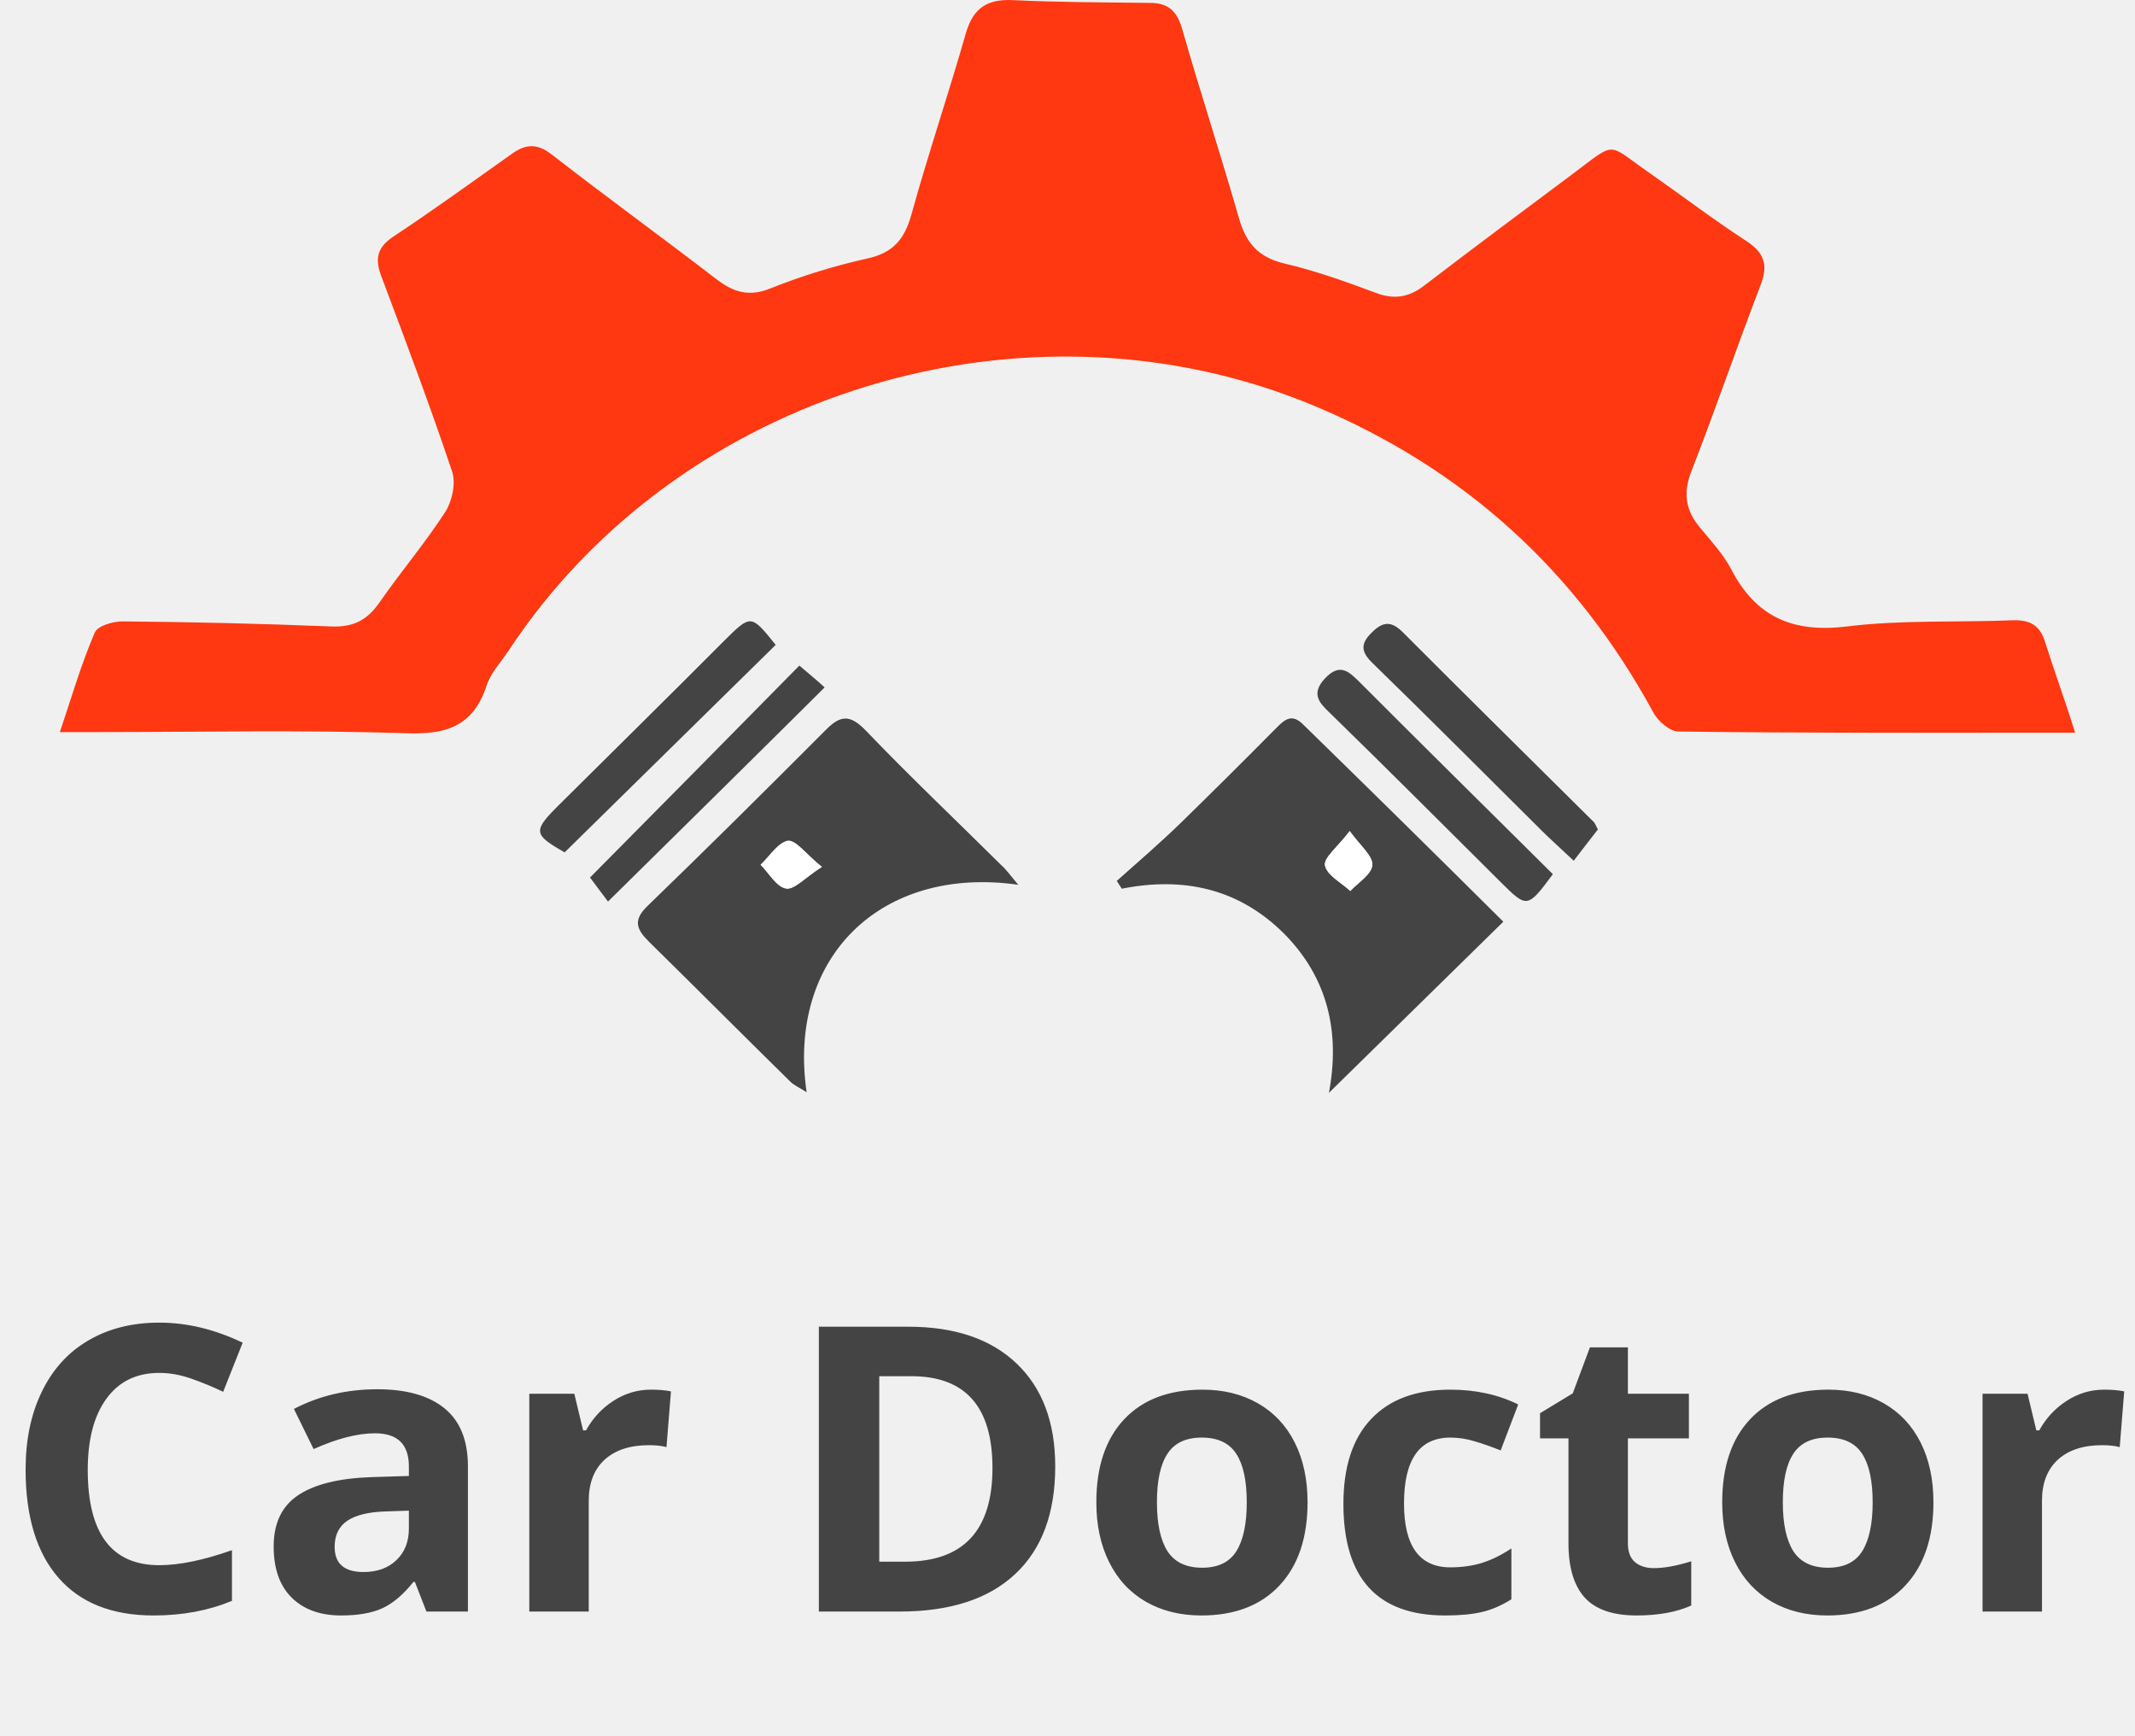
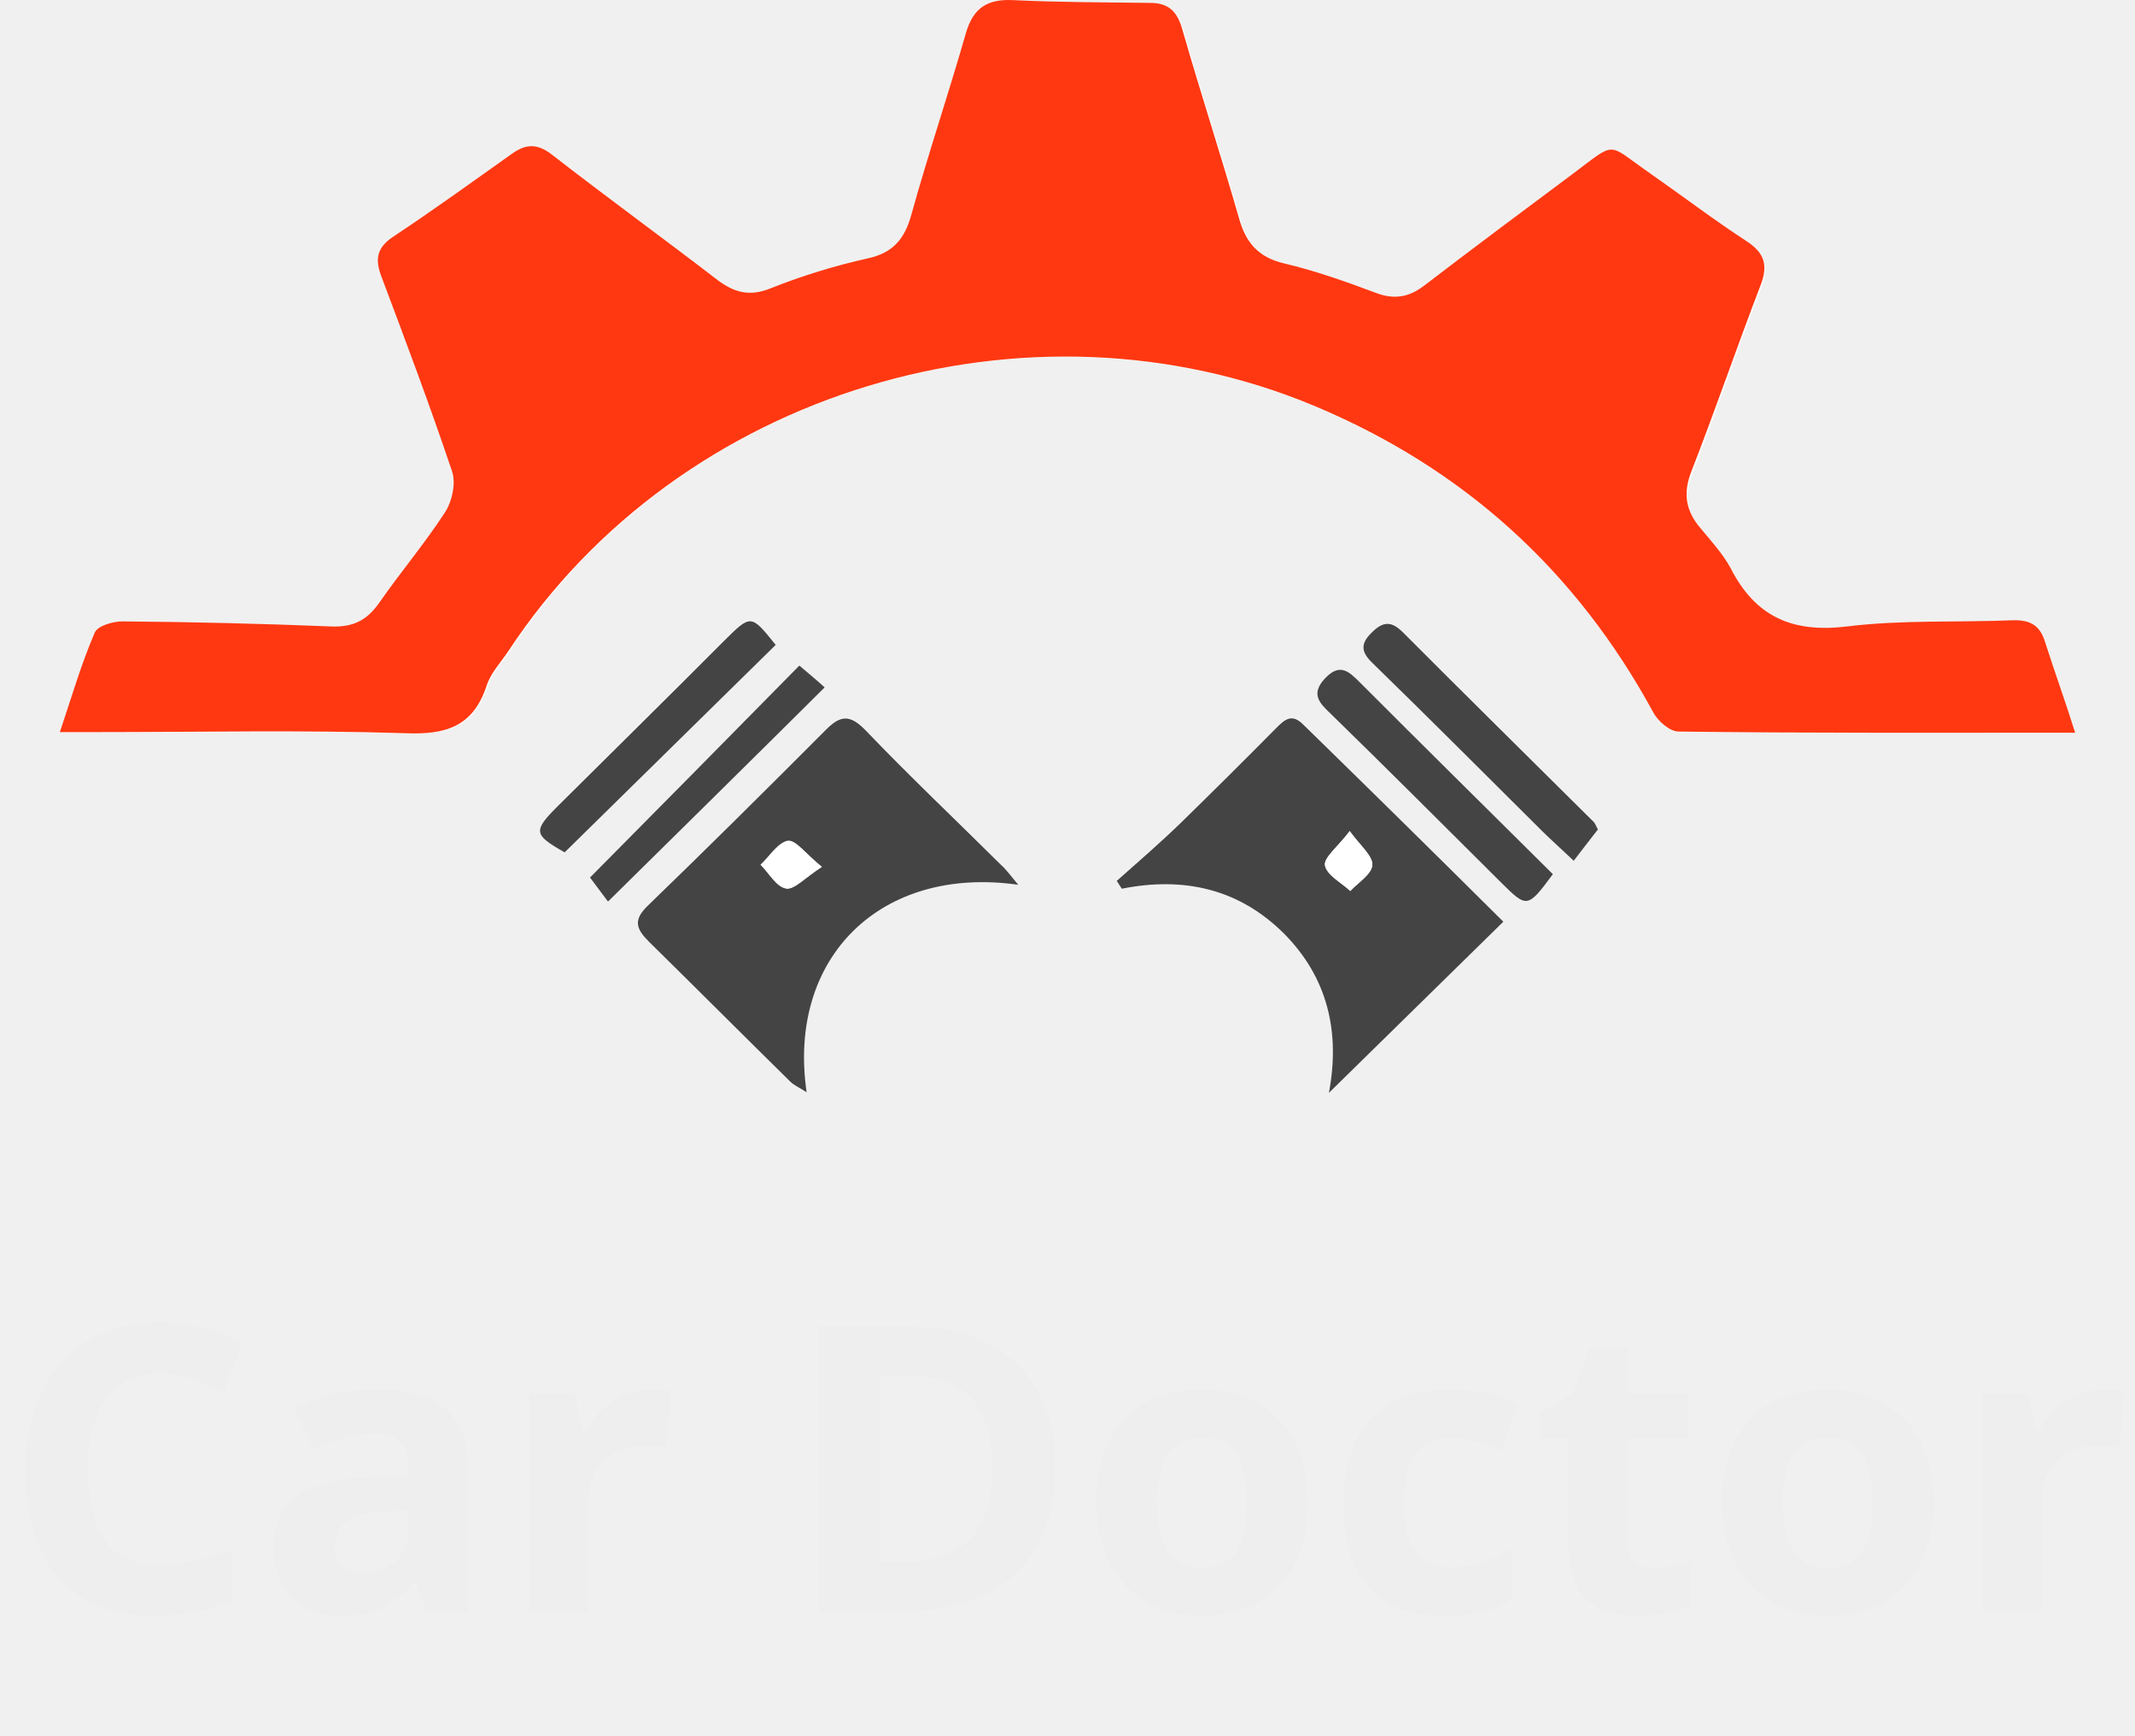
<svg xmlns="http://www.w3.org/2000/svg" width="107" height="87" viewBox="0 0 107 87" fill="none">
  <path d="M104 36.724C103.464 35.098 102.956 33.725 102.562 32.295C102.308 31.398 101.8 31.146 100.926 31.174C98.162 31.286 95.37 31.146 92.634 31.483C89.898 31.819 88.036 31.006 86.795 28.567C86.429 27.839 85.808 27.194 85.272 26.549C84.539 25.68 84.398 24.811 84.821 23.718C86.034 20.635 87.077 17.495 88.29 14.384C88.685 13.375 88.488 12.758 87.585 12.17C85.921 11.049 84.37 9.843 82.762 8.722C80.506 7.18 81.126 7.068 78.87 8.75C76.388 10.6 73.906 12.422 71.452 14.328C70.662 14.945 69.901 15.029 68.97 14.692C67.475 14.132 65.981 13.571 64.429 13.235C63.104 12.927 62.483 12.17 62.145 10.936C61.242 7.797 60.227 4.686 59.324 1.546C59.07 0.649 58.619 0.201 57.688 0.173C55.376 0.145 53.091 0.145 50.806 0.033C49.537 -0.023 48.832 0.425 48.465 1.686C47.619 4.742 46.604 7.741 45.73 10.796C45.391 12.002 44.827 12.702 43.53 12.983C41.894 13.347 40.258 13.851 38.707 14.468C37.635 14.889 36.845 14.692 35.999 14.048C33.235 11.945 30.443 9.899 27.707 7.769C26.974 7.208 26.41 7.208 25.705 7.741C23.73 9.17 21.728 10.572 19.725 11.917C18.879 12.478 18.851 13.067 19.189 13.936C20.43 17.159 21.615 20.411 22.715 23.662C22.912 24.251 22.715 25.148 22.377 25.68C21.361 27.25 20.12 28.68 19.077 30.221C18.456 31.118 17.723 31.483 16.623 31.426C13.154 31.286 9.684 31.202 6.187 31.174C5.708 31.174 4.946 31.398 4.805 31.735C4.156 33.304 3.677 34.93 3.056 36.724C3.818 36.724 4.326 36.724 4.862 36.724C10.023 36.724 15.213 36.612 20.374 36.78C22.405 36.836 23.759 36.444 24.435 34.426C24.661 33.781 25.169 33.22 25.535 32.66C34.053 19.598 51.512 14.328 65.924 20.383C73.398 23.522 79.011 28.623 82.875 35.715C83.1 36.163 83.721 36.696 84.144 36.696C90.659 36.752 97.203 36.724 104 36.724Z" fill="white" />
  <path d="M104 36.724C97.174 36.724 90.659 36.752 84.116 36.668C83.693 36.668 83.072 36.136 82.847 35.687C78.983 28.595 73.37 23.494 65.896 20.355C51.512 14.328 34.053 19.598 25.479 32.632C25.084 33.22 24.576 33.753 24.379 34.398C23.702 36.416 22.348 36.836 20.317 36.752C15.156 36.584 9.995 36.696 4.805 36.696C4.297 36.696 3.79 36.696 3 36.696C3.592 34.93 4.072 33.276 4.749 31.707C4.89 31.37 5.651 31.146 6.131 31.146C9.6 31.174 13.097 31.258 16.566 31.398C17.695 31.454 18.4 31.09 19.02 30.193C20.092 28.651 21.305 27.222 22.32 25.652C22.659 25.12 22.856 24.223 22.659 23.634C21.558 20.355 20.346 17.131 19.133 13.908C18.794 13.039 18.851 12.45 19.669 11.889C21.7 10.544 23.674 9.114 25.648 7.713C26.353 7.208 26.917 7.18 27.651 7.741C30.387 9.871 33.207 11.917 35.943 14.02C36.789 14.664 37.579 14.889 38.65 14.44C40.202 13.823 41.837 13.319 43.473 12.955C44.771 12.674 45.335 11.973 45.673 10.768C46.519 7.713 47.535 4.714 48.409 1.658C48.776 0.397 49.481 -0.051 50.75 0.005C53.035 0.117 55.347 0.117 57.632 0.145C58.591 0.145 59.014 0.593 59.268 1.518C60.17 4.658 61.186 7.769 62.088 10.908C62.427 12.142 63.047 12.899 64.373 13.207C65.924 13.571 67.419 14.104 68.914 14.664C69.844 15.029 70.606 14.917 71.396 14.3C73.85 12.422 76.331 10.572 78.813 8.722C81.07 7.04 80.478 7.152 82.706 8.694C84.313 9.815 85.893 11.021 87.529 12.086C88.431 12.674 88.629 13.291 88.234 14.3C87.049 17.383 85.977 20.523 84.765 23.634C84.341 24.727 84.483 25.596 85.216 26.465C85.752 27.11 86.344 27.755 86.739 28.483C87.98 30.922 89.841 31.735 92.577 31.398C95.313 31.062 98.105 31.202 100.869 31.09C101.744 31.062 102.251 31.342 102.505 32.211C102.985 33.725 103.492 35.098 104 36.724Z" fill="#FF3811" />
  <path d="M75.344 46.198C72.016 42.919 68.66 39.611 65.303 36.276C64.711 35.687 64.344 36.079 63.922 36.5C62.342 38.098 60.763 39.695 59.155 41.237C58.14 42.218 57.04 43.171 55.968 44.124C56.052 44.264 56.137 44.376 56.222 44.517C59.352 43.9 62.088 44.544 64.344 46.759C66.573 48.973 67.165 51.748 66.601 54.748C69.534 51.888 72.383 49.085 75.344 46.198Z" fill="white" />
  <path d="M51.032 44.348C50.609 43.872 50.412 43.563 50.158 43.311C47.901 41.069 45.589 38.882 43.389 36.584C42.599 35.771 42.12 35.799 41.358 36.584C38.425 39.555 35.492 42.47 32.474 45.357C31.712 46.086 31.881 46.535 32.53 47.179C34.899 49.506 37.24 51.86 39.609 54.187C39.807 54.383 40.089 54.495 40.427 54.719C39.44 47.992 44.178 43.367 51.032 44.348Z" fill="white" />
  <path d="M40.061 33.36C36.479 36.976 33.01 40.508 29.569 43.984C29.822 44.32 30.161 44.797 30.471 45.189C34.109 41.573 37.607 38.126 41.33 34.454C40.935 34.117 40.484 33.725 40.061 33.36Z" fill="white" />
  <path d="M80.083 41.573C79.998 41.433 79.942 41.265 79.829 41.125C76.642 37.958 73.483 34.818 70.296 31.651C69.76 31.118 69.365 31.09 68.773 31.651C68.152 32.267 68.265 32.688 68.829 33.248C71.678 36.023 74.47 38.826 77.29 41.629C77.742 42.078 78.221 42.498 78.87 43.115C79.293 42.582 79.631 42.162 80.083 41.573Z" fill="white" />
  <path d="M77.826 43.816C74.555 40.564 71.339 37.397 68.124 34.173C67.588 33.641 67.137 33.22 66.403 34.005C65.698 34.762 66.093 35.211 66.657 35.743C69.534 38.574 72.383 41.405 75.231 44.236C76.501 45.526 76.529 45.526 77.826 43.816Z" fill="white" />
  <path d="M38.876 32.323C37.607 30.782 37.635 30.782 36.281 32.099C33.517 34.846 30.753 37.565 28.017 40.312C26.692 41.629 26.72 41.797 28.299 42.694C31.825 39.247 35.322 35.799 38.876 32.323Z" fill="white" />
  <path d="M75.344 46.198C72.383 49.113 69.534 51.888 66.601 54.776C67.165 51.776 66.573 49.029 64.344 46.787C62.088 44.544 59.324 43.928 56.222 44.544C56.137 44.404 56.052 44.292 55.968 44.152C57.04 43.199 58.111 42.274 59.155 41.265C60.763 39.695 62.342 38.126 63.922 36.528C64.344 36.107 64.711 35.715 65.303 36.304C68.66 39.583 72.016 42.891 75.344 46.198ZM67.644 41.657C67.052 42.442 66.347 42.975 66.403 43.367C66.488 43.844 67.221 44.236 67.673 44.657C68.067 44.236 68.744 43.816 68.773 43.367C68.829 42.919 68.209 42.414 67.644 41.657Z" fill="#444444" />
  <path d="M51.032 44.348C44.15 43.367 39.44 47.992 40.427 54.748C40.089 54.523 39.807 54.411 39.609 54.215C37.24 51.888 34.899 49.534 32.53 47.207C31.881 46.563 31.712 46.114 32.474 45.385C35.463 42.498 38.425 39.555 41.358 36.612C42.12 35.827 42.599 35.799 43.389 36.612C45.589 38.91 47.901 41.097 50.158 43.339C50.412 43.563 50.637 43.872 51.032 44.348ZM41.189 43.451C40.399 42.807 39.891 42.106 39.525 42.162C39.017 42.246 38.594 42.947 38.143 43.367C38.566 43.788 38.932 44.46 39.412 44.544C39.807 44.6 40.343 43.984 41.189 43.451Z" fill="#444444" />
  <path d="M40.061 33.36C40.484 33.725 40.935 34.089 41.33 34.454C37.635 38.126 34.138 41.573 30.471 45.189C30.161 44.769 29.794 44.292 29.569 43.984C33.01 40.508 36.507 36.976 40.061 33.36Z" fill="#444444" />
  <path d="M80.083 41.573C79.631 42.162 79.293 42.582 78.87 43.143C78.221 42.526 77.742 42.106 77.29 41.657C74.47 38.854 71.678 36.051 68.829 33.276C68.237 32.716 68.124 32.295 68.773 31.679C69.337 31.118 69.76 31.146 70.296 31.679C73.455 34.846 76.642 37.986 79.829 41.153C79.942 41.237 79.998 41.433 80.083 41.573Z" fill="#444444" />
  <path d="M77.826 43.816C76.557 45.526 76.529 45.526 75.231 44.236C72.383 41.405 69.534 38.546 66.657 35.743C66.093 35.211 65.698 34.762 66.403 34.005C67.137 33.22 67.588 33.641 68.124 34.173C71.339 37.397 74.555 40.564 77.826 43.816Z" fill="#444444" />
  <path d="M38.876 32.323C35.322 35.827 31.825 39.247 28.299 42.722C26.72 41.825 26.692 41.657 28.017 40.34C30.781 37.593 33.545 34.874 36.281 32.127C37.635 30.782 37.635 30.782 38.876 32.323Z" fill="#444444" />
  <path d="M67.644 41.657C68.18 42.442 68.801 42.919 68.773 43.367C68.745 43.816 68.068 44.236 67.673 44.657C67.221 44.236 66.488 43.872 66.403 43.367C66.347 42.975 67.052 42.442 67.644 41.657Z" fill="white" />
  <path d="M41.189 43.451C40.343 43.984 39.835 44.601 39.384 44.517C38.904 44.46 38.538 43.76 38.114 43.339C38.566 42.919 38.989 42.218 39.496 42.134C39.891 42.106 40.399 42.835 41.189 43.451Z" fill="white" />
-   <path d="M7.982 68.813C6.843 68.813 5.961 69.242 5.336 70.102C4.711 70.954 4.398 72.146 4.398 73.676C4.398 76.859 5.593 78.451 7.982 78.451C8.985 78.451 10.199 78.201 11.625 77.699V80.238C10.453 80.727 9.145 80.971 7.699 80.971C5.622 80.971 4.034 80.343 2.934 79.086C1.833 77.823 1.283 76.013 1.283 73.656C1.283 72.172 1.553 70.873 2.094 69.76C2.634 68.64 3.409 67.784 4.418 67.192C5.434 66.593 6.622 66.293 7.982 66.293C9.369 66.293 10.762 66.628 12.162 67.299L11.185 69.76C10.652 69.506 10.115 69.285 9.574 69.096C9.034 68.907 8.503 68.813 7.982 68.813ZM21.371 80.775L20.795 79.291H20.717C20.215 79.923 19.698 80.362 19.164 80.609C18.637 80.85 17.947 80.971 17.094 80.971C16.046 80.971 15.219 80.671 14.613 80.072C14.014 79.473 13.715 78.621 13.715 77.514C13.715 76.355 14.118 75.502 14.926 74.955C15.74 74.402 16.963 74.096 18.598 74.037L20.492 73.979V73.5C20.492 72.393 19.926 71.84 18.793 71.84C17.921 71.84 16.895 72.104 15.717 72.631L14.73 70.619C15.987 69.962 17.38 69.633 18.91 69.633C20.375 69.633 21.498 69.952 22.279 70.59C23.061 71.228 23.451 72.198 23.451 73.5V80.775H21.371ZM20.492 75.717L19.34 75.756C18.474 75.782 17.829 75.938 17.406 76.225C16.983 76.511 16.771 76.947 16.771 77.533C16.771 78.373 17.253 78.793 18.217 78.793C18.907 78.793 19.457 78.594 19.867 78.197C20.284 77.8 20.492 77.273 20.492 76.615V75.717ZM32.621 69.653C33.025 69.653 33.36 69.682 33.627 69.74L33.402 72.533C33.161 72.468 32.868 72.436 32.523 72.436C31.573 72.436 30.831 72.68 30.297 73.168C29.77 73.656 29.506 74.34 29.506 75.219V80.775H26.527V69.858H28.783L29.223 71.694H29.369C29.708 71.082 30.163 70.59 30.736 70.219C31.316 69.841 31.944 69.653 32.621 69.653ZM52.885 73.5C52.885 75.85 52.214 77.65 50.873 78.9C49.538 80.15 47.608 80.775 45.082 80.775H41.039V66.498H45.522C47.852 66.498 49.662 67.113 50.951 68.344C52.24 69.574 52.885 71.293 52.885 73.5ZM49.74 73.578C49.74 70.512 48.386 68.979 45.678 68.979H44.066V78.275H45.365C48.282 78.275 49.74 76.71 49.74 73.578ZM57.982 75.297C57.982 76.378 58.158 77.195 58.51 77.748C58.868 78.302 59.447 78.578 60.248 78.578C61.042 78.578 61.612 78.305 61.957 77.758C62.309 77.204 62.484 76.384 62.484 75.297C62.484 74.216 62.309 73.406 61.957 72.865C61.605 72.325 61.029 72.055 60.228 72.055C59.434 72.055 58.861 72.325 58.51 72.865C58.158 73.399 57.982 74.21 57.982 75.297ZM65.531 75.297C65.531 77.074 65.062 78.464 64.125 79.467C63.188 80.469 61.882 80.971 60.209 80.971C59.161 80.971 58.236 80.743 57.435 80.287C56.635 79.825 56.02 79.164 55.59 78.305C55.16 77.445 54.945 76.443 54.945 75.297C54.945 73.513 55.411 72.126 56.342 71.137C57.273 70.147 58.581 69.653 60.268 69.653C61.316 69.653 62.24 69.88 63.041 70.336C63.842 70.792 64.457 71.446 64.887 72.299C65.316 73.152 65.531 74.151 65.531 75.297ZM72.426 80.971C69.027 80.971 67.328 79.106 67.328 75.375C67.328 73.52 67.79 72.104 68.715 71.127C69.639 70.144 70.964 69.653 72.689 69.653C73.953 69.653 75.085 69.9 76.088 70.395L75.209 72.699C74.74 72.51 74.304 72.358 73.9 72.24C73.497 72.117 73.093 72.055 72.689 72.055C71.14 72.055 70.365 73.155 70.365 75.356C70.365 77.491 71.14 78.559 72.689 78.559C73.262 78.559 73.793 78.484 74.281 78.334C74.769 78.178 75.258 77.937 75.746 77.612V80.16C75.264 80.466 74.776 80.678 74.281 80.795C73.793 80.912 73.174 80.971 72.426 80.971ZM82.885 78.598C83.406 78.598 84.031 78.484 84.76 78.256V80.473C84.018 80.805 83.106 80.971 82.025 80.971C80.834 80.971 79.965 80.671 79.418 80.072C78.878 79.467 78.607 78.562 78.607 77.358V72.094H77.182V70.834L78.822 69.838L79.682 67.533H81.586V69.858H84.643V72.094H81.586V77.358C81.586 77.781 81.703 78.093 81.938 78.295C82.178 78.497 82.494 78.598 82.885 78.598ZM89.35 75.297C89.35 76.378 89.525 77.195 89.877 77.748C90.235 78.302 90.814 78.578 91.615 78.578C92.409 78.578 92.979 78.305 93.324 77.758C93.676 77.204 93.852 76.384 93.852 75.297C93.852 74.216 93.676 73.406 93.324 72.865C92.973 72.325 92.397 72.055 91.596 72.055C90.801 72.055 90.228 72.325 89.877 72.865C89.525 73.399 89.35 74.21 89.35 75.297ZM96.898 75.297C96.898 77.074 96.43 78.464 95.492 79.467C94.555 80.469 93.249 80.971 91.576 80.971C90.528 80.971 89.603 80.743 88.803 80.287C88.002 79.825 87.387 79.164 86.957 78.305C86.527 77.445 86.312 76.443 86.312 75.297C86.312 73.513 86.778 72.126 87.709 71.137C88.64 70.147 89.949 69.653 91.635 69.653C92.683 69.653 93.607 69.88 94.408 70.336C95.209 70.792 95.824 71.446 96.254 72.299C96.684 73.152 96.898 74.151 96.898 75.297ZM105.453 69.653C105.857 69.653 106.192 69.682 106.459 69.74L106.234 72.533C105.993 72.468 105.701 72.436 105.355 72.436C104.405 72.436 103.663 72.68 103.129 73.168C102.602 73.656 102.338 74.34 102.338 75.219V80.775H99.359V69.858H101.615L102.055 71.694H102.201C102.54 71.082 102.995 70.59 103.568 70.219C104.148 69.841 104.776 69.653 105.453 69.653Z" fill="#444444" />
+   <path d="M7.982 68.813C6.843 68.813 5.961 69.242 5.336 70.102C4.711 70.954 4.398 72.146 4.398 73.676C4.398 76.859 5.593 78.451 7.982 78.451C8.985 78.451 10.199 78.201 11.625 77.699V80.238C10.453 80.727 9.145 80.971 7.699 80.971C5.622 80.971 4.034 80.343 2.934 79.086C1.833 77.823 1.283 76.013 1.283 73.656C1.283 72.172 1.553 70.873 2.094 69.76C2.634 68.64 3.409 67.784 4.418 67.192C5.434 66.593 6.622 66.293 7.982 66.293C9.369 66.293 10.762 66.628 12.162 67.299L11.185 69.76C10.652 69.506 10.115 69.285 9.574 69.096C9.034 68.907 8.503 68.813 7.982 68.813ZM21.371 80.775L20.795 79.291H20.717C20.215 79.923 19.698 80.362 19.164 80.609C18.637 80.85 17.947 80.971 17.094 80.971C16.046 80.971 15.219 80.671 14.613 80.072C14.014 79.473 13.715 78.621 13.715 77.514C13.715 76.355 14.118 75.502 14.926 74.955C15.74 74.402 16.963 74.096 18.598 74.037L20.492 73.979V73.5C20.492 72.393 19.926 71.84 18.793 71.84C17.921 71.84 16.895 72.104 15.717 72.631L14.73 70.619C15.987 69.962 17.38 69.633 18.91 69.633C20.375 69.633 21.498 69.952 22.279 70.59C23.061 71.228 23.451 72.198 23.451 73.5V80.775H21.371ZM20.492 75.717L19.34 75.756C18.474 75.782 17.829 75.938 17.406 76.225C16.983 76.511 16.771 76.947 16.771 77.533C16.771 78.373 17.253 78.793 18.217 78.793C18.907 78.793 19.457 78.594 19.867 78.197C20.284 77.8 20.492 77.273 20.492 76.615V75.717ZM32.621 69.653C33.025 69.653 33.36 69.682 33.627 69.74L33.402 72.533C33.161 72.468 32.868 72.436 32.523 72.436C31.573 72.436 30.831 72.68 30.297 73.168C29.77 73.656 29.506 74.34 29.506 75.219V80.775H26.527V69.858H28.783L29.223 71.694H29.369C29.708 71.082 30.163 70.59 30.736 70.219C31.316 69.841 31.944 69.653 32.621 69.653ZM52.885 73.5C52.885 75.85 52.214 77.65 50.873 78.9C49.538 80.15 47.608 80.775 45.082 80.775H41.039V66.498H45.522C47.852 66.498 49.662 67.113 50.951 68.344C52.24 69.574 52.885 71.293 52.885 73.5ZM49.74 73.578C49.74 70.512 48.386 68.979 45.678 68.979H44.066V78.275H45.365C48.282 78.275 49.74 76.71 49.74 73.578ZM57.982 75.297C57.982 76.378 58.158 77.195 58.51 77.748C58.868 78.302 59.447 78.578 60.248 78.578C61.042 78.578 61.612 78.305 61.957 77.758C62.309 77.204 62.484 76.384 62.484 75.297C62.484 74.216 62.309 73.406 61.957 72.865C61.605 72.325 61.029 72.055 60.228 72.055C59.434 72.055 58.861 72.325 58.51 72.865C58.158 73.399 57.982 74.21 57.982 75.297ZM65.531 75.297C65.531 77.074 65.062 78.464 64.125 79.467C63.188 80.469 61.882 80.971 60.209 80.971C59.161 80.971 58.236 80.743 57.435 80.287C56.635 79.825 56.02 79.164 55.59 78.305C55.16 77.445 54.945 76.443 54.945 75.297C54.945 73.513 55.411 72.126 56.342 71.137C57.273 70.147 58.581 69.653 60.268 69.653C61.316 69.653 62.24 69.88 63.041 70.336C63.842 70.792 64.457 71.446 64.887 72.299C65.316 73.152 65.531 74.151 65.531 75.297ZM72.426 80.971C69.027 80.971 67.328 79.106 67.328 75.375C67.328 73.52 67.79 72.104 68.715 71.127C69.639 70.144 70.964 69.653 72.689 69.653C73.953 69.653 75.085 69.9 76.088 70.395L75.209 72.699C74.74 72.51 74.304 72.358 73.9 72.24C73.497 72.117 73.093 72.055 72.689 72.055C71.14 72.055 70.365 73.155 70.365 75.356C70.365 77.491 71.14 78.559 72.689 78.559C73.262 78.559 73.793 78.484 74.281 78.334C74.769 78.178 75.258 77.937 75.746 77.612V80.16C75.264 80.466 74.776 80.678 74.281 80.795C73.793 80.912 73.174 80.971 72.426 80.971ZM82.885 78.598C83.406 78.598 84.031 78.484 84.76 78.256V80.473C84.018 80.805 83.106 80.971 82.025 80.971C80.834 80.971 79.965 80.671 79.418 80.072C78.878 79.467 78.607 78.562 78.607 77.358V72.094H77.182V70.834L78.822 69.838L79.682 67.533H81.586V69.858H84.643V72.094H81.586V77.358C81.586 77.781 81.703 78.093 81.938 78.295C82.178 78.497 82.494 78.598 82.885 78.598ZM89.35 75.297C89.35 76.378 89.525 77.195 89.877 77.748C90.235 78.302 90.814 78.578 91.615 78.578C92.409 78.578 92.979 78.305 93.324 77.758C93.676 77.204 93.852 76.384 93.852 75.297C93.852 74.216 93.676 73.406 93.324 72.865C92.973 72.325 92.397 72.055 91.596 72.055C90.801 72.055 90.228 72.325 89.877 72.865C89.525 73.399 89.35 74.21 89.35 75.297ZM96.898 75.297C96.898 77.074 96.43 78.464 95.492 79.467C94.555 80.469 93.249 80.971 91.576 80.971C90.528 80.971 89.603 80.743 88.803 80.287C88.002 79.825 87.387 79.164 86.957 78.305C86.527 77.445 86.312 76.443 86.312 75.297C86.312 73.513 86.778 72.126 87.709 71.137C88.64 70.147 89.949 69.653 91.635 69.653C92.683 69.653 93.607 69.88 94.408 70.336C95.209 70.792 95.824 71.446 96.254 72.299C96.684 73.152 96.898 74.151 96.898 75.297ZM105.453 69.653C105.857 69.653 106.192 69.682 106.459 69.74L106.234 72.533C105.993 72.468 105.701 72.436 105.355 72.436C104.405 72.436 103.663 72.68 103.129 73.168C102.602 73.656 102.338 74.34 102.338 75.219V80.775H99.359V69.858H101.615L102.055 71.694H102.201C102.54 71.082 102.995 70.59 103.568 70.219C104.148 69.841 104.776 69.653 105.453 69.653Z" fill="#eee" />
</svg>
